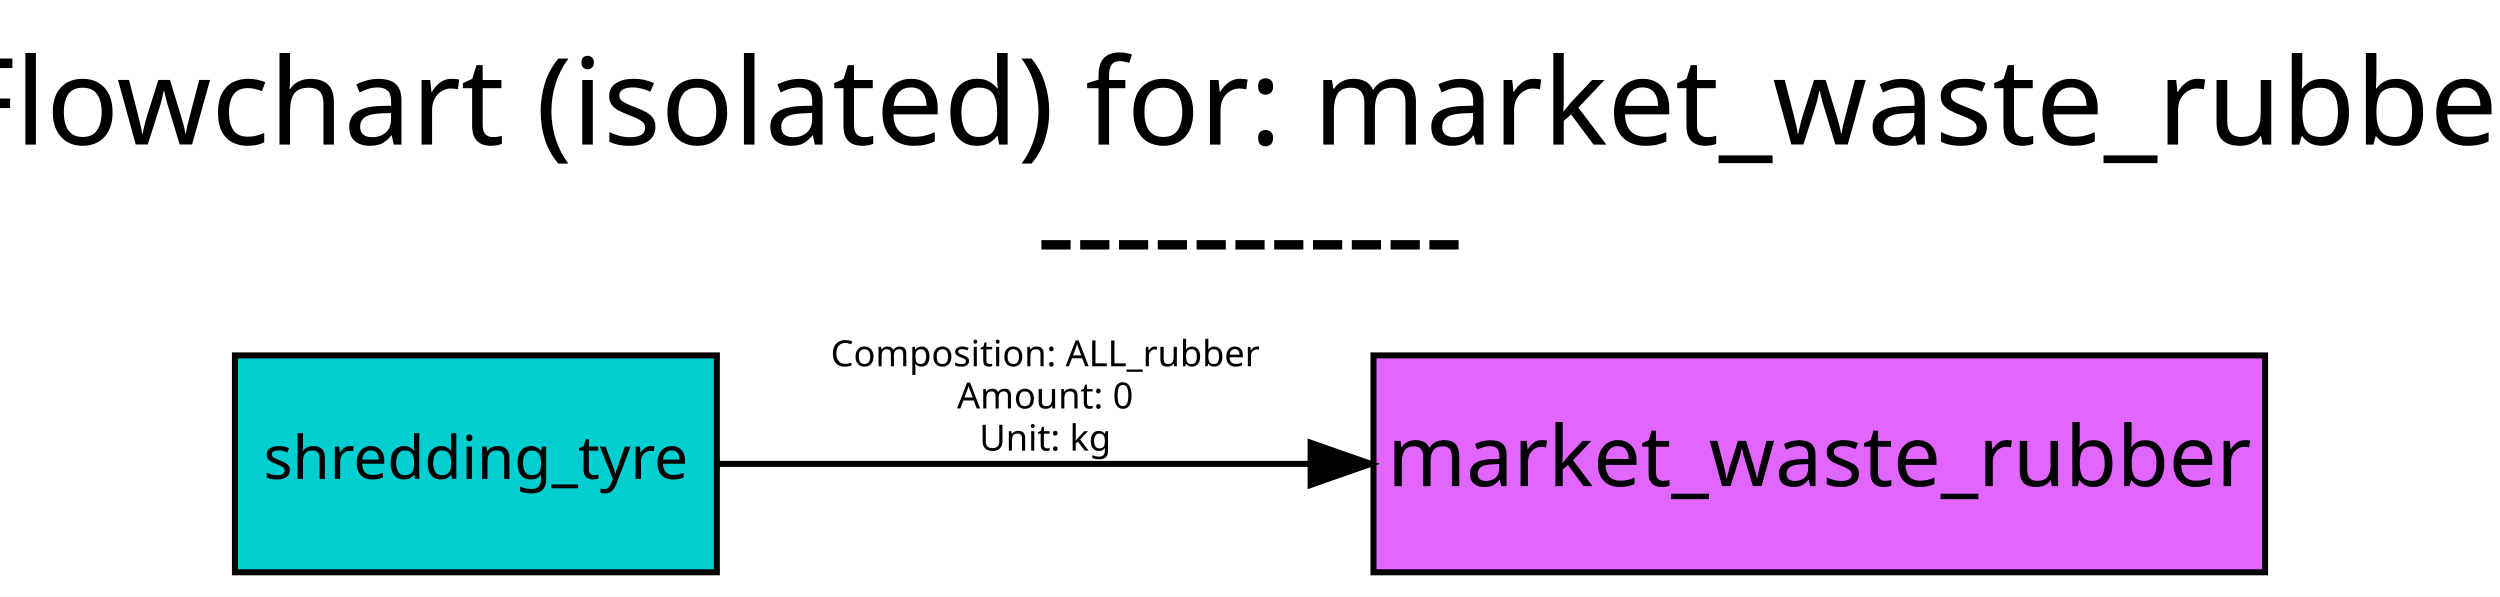
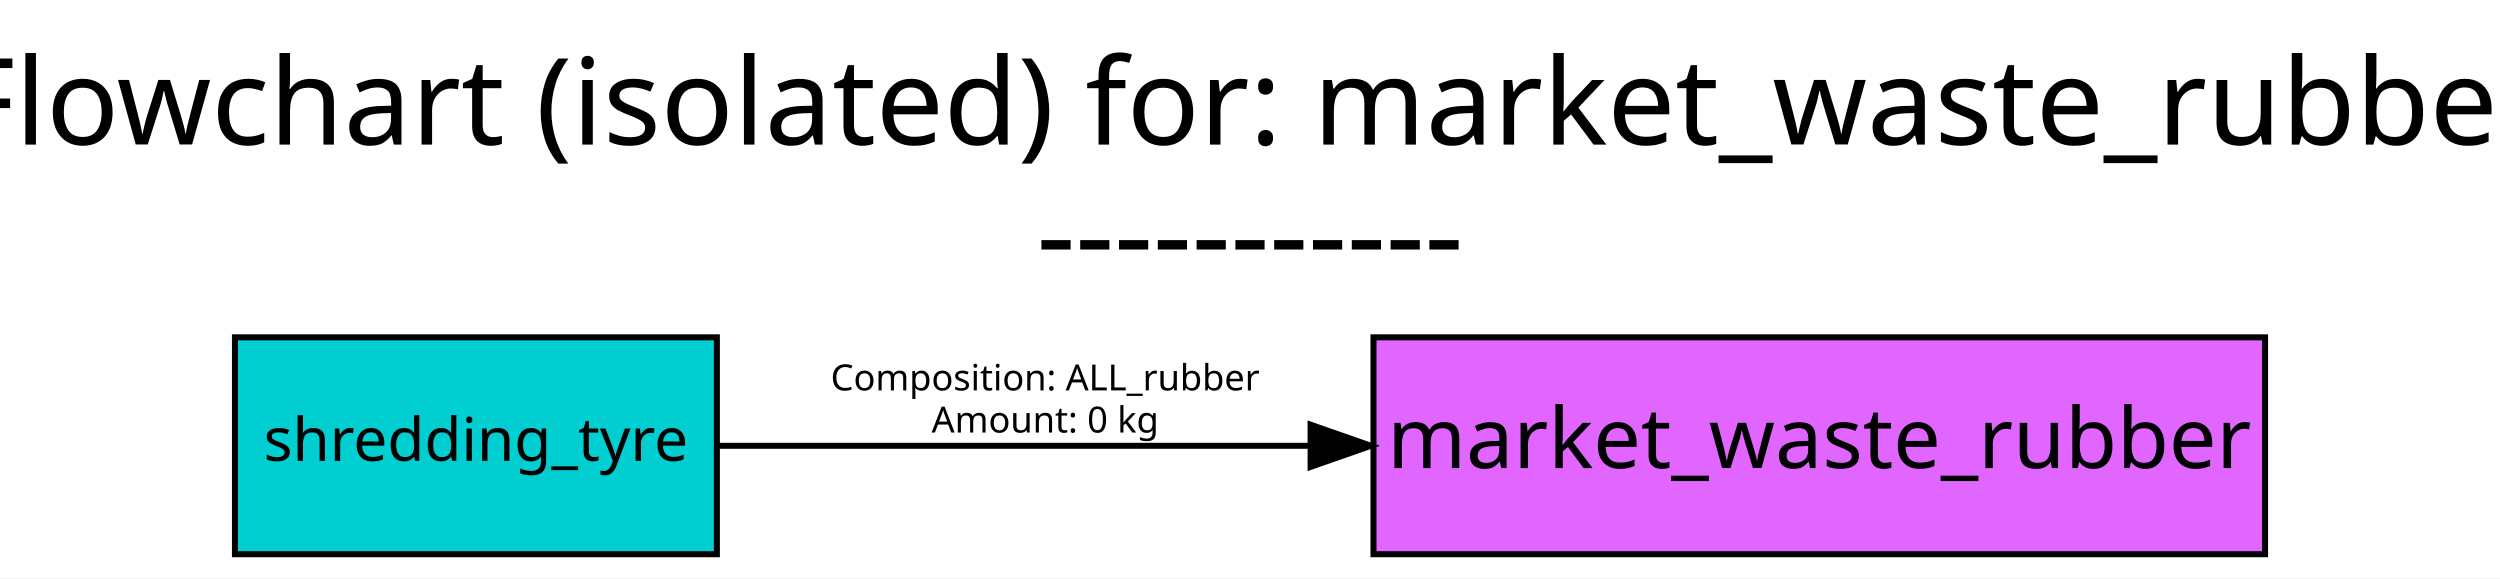
- <svg xmlns="http://www.w3.org/2000/svg" width="415pt" height="99pt" viewBox="0.00 0.00 415.00 99.00">
-   <g id="graph0" class="graph" transform="scale(1 1) rotate(0) translate(4 95)">
-     <polygon fill="white" stroke="transparent" points="-4,4 -4,-95 411,-95 411,4 -4,4" />
-     <text text-anchor="middle" x="203.5" y="-71" font-family="Cabin" font-size="20.00">Flowchart (isolated) for: market_waste_rubber</text>
-     <text text-anchor="middle" x="203.5" y="-49" font-family="Cabin" font-size="20.00">-----------</text>
+ <svg xmlns="http://www.w3.org/2000/svg" width="415pt" height="96pt" viewBox="0.00 0.00 415.00 96.00">
+   <g id="graph0" class="graph" transform="scale(1 1) rotate(0) translate(4 92)">
+     <polygon fill="white" stroke="transparent" points="-4,4 -4,-92 411,-92 411,4 -4,4" />
+     <text text-anchor="middle" x="203.5" y="-68" font-family="Cabin" font-size="20.00">Flowchart (isolated) for: market_waste_rubber</text>
+     <text text-anchor="middle" x="203.5" y="-46" font-family="Cabin" font-size="20.00">-----------</text>
    <g id="node1" class="node">
      <polygon fill="#e066ff" stroke="black" points="372,-36 224,-36 224,0 372,0 372,-36" />
      <text text-anchor="middle" x="298" y="-14.3" font-family="Cabin" font-size="14.00">market_waste_rubber</text>
    </g>
    <g id="node2" class="node">
      <polygon fill="darkturquoise" stroke="black" points="115,-36 35,-36 35,0 115,0 115,-36" />
      <text text-anchor="middle" x="75" y="-15.5" font-family="Cabin" font-size="10.00">shredding_tyre</text>
    </g>
    <g id="edge1" class="edge">
      <path fill="none" stroke="black" d="M115,-18C142.18,-18 179.47,-18 213.22,-18" />
      <polygon fill="black" stroke="black" points="213.56,-21.5 223.56,-18 213.56,-14.5 213.56,-21.5" />
-       <text text-anchor="middle" x="169.5" y="-34.2" font-family="Cabin" font-size="6.00">Composition: ALL_rubber</text>
-       <text text-anchor="middle" x="169.5" y="-27.2" font-family="Cabin" font-size="6.00">Amount: 0 </text>
-       <text text-anchor="middle" x="169.5" y="-20.2" font-family="Cabin" font-size="6.00">Unit: kg</text>
+       <text text-anchor="middle" x="169.5" y="-27.2" font-family="Cabin" font-size="6.00">Composition: ALL_rubber</text>
+       <text text-anchor="middle" x="169.5" y="-20.2" font-family="Cabin" font-size="6.00">Amount: 0 kg</text>
    </g>
  </g>
</svg>
